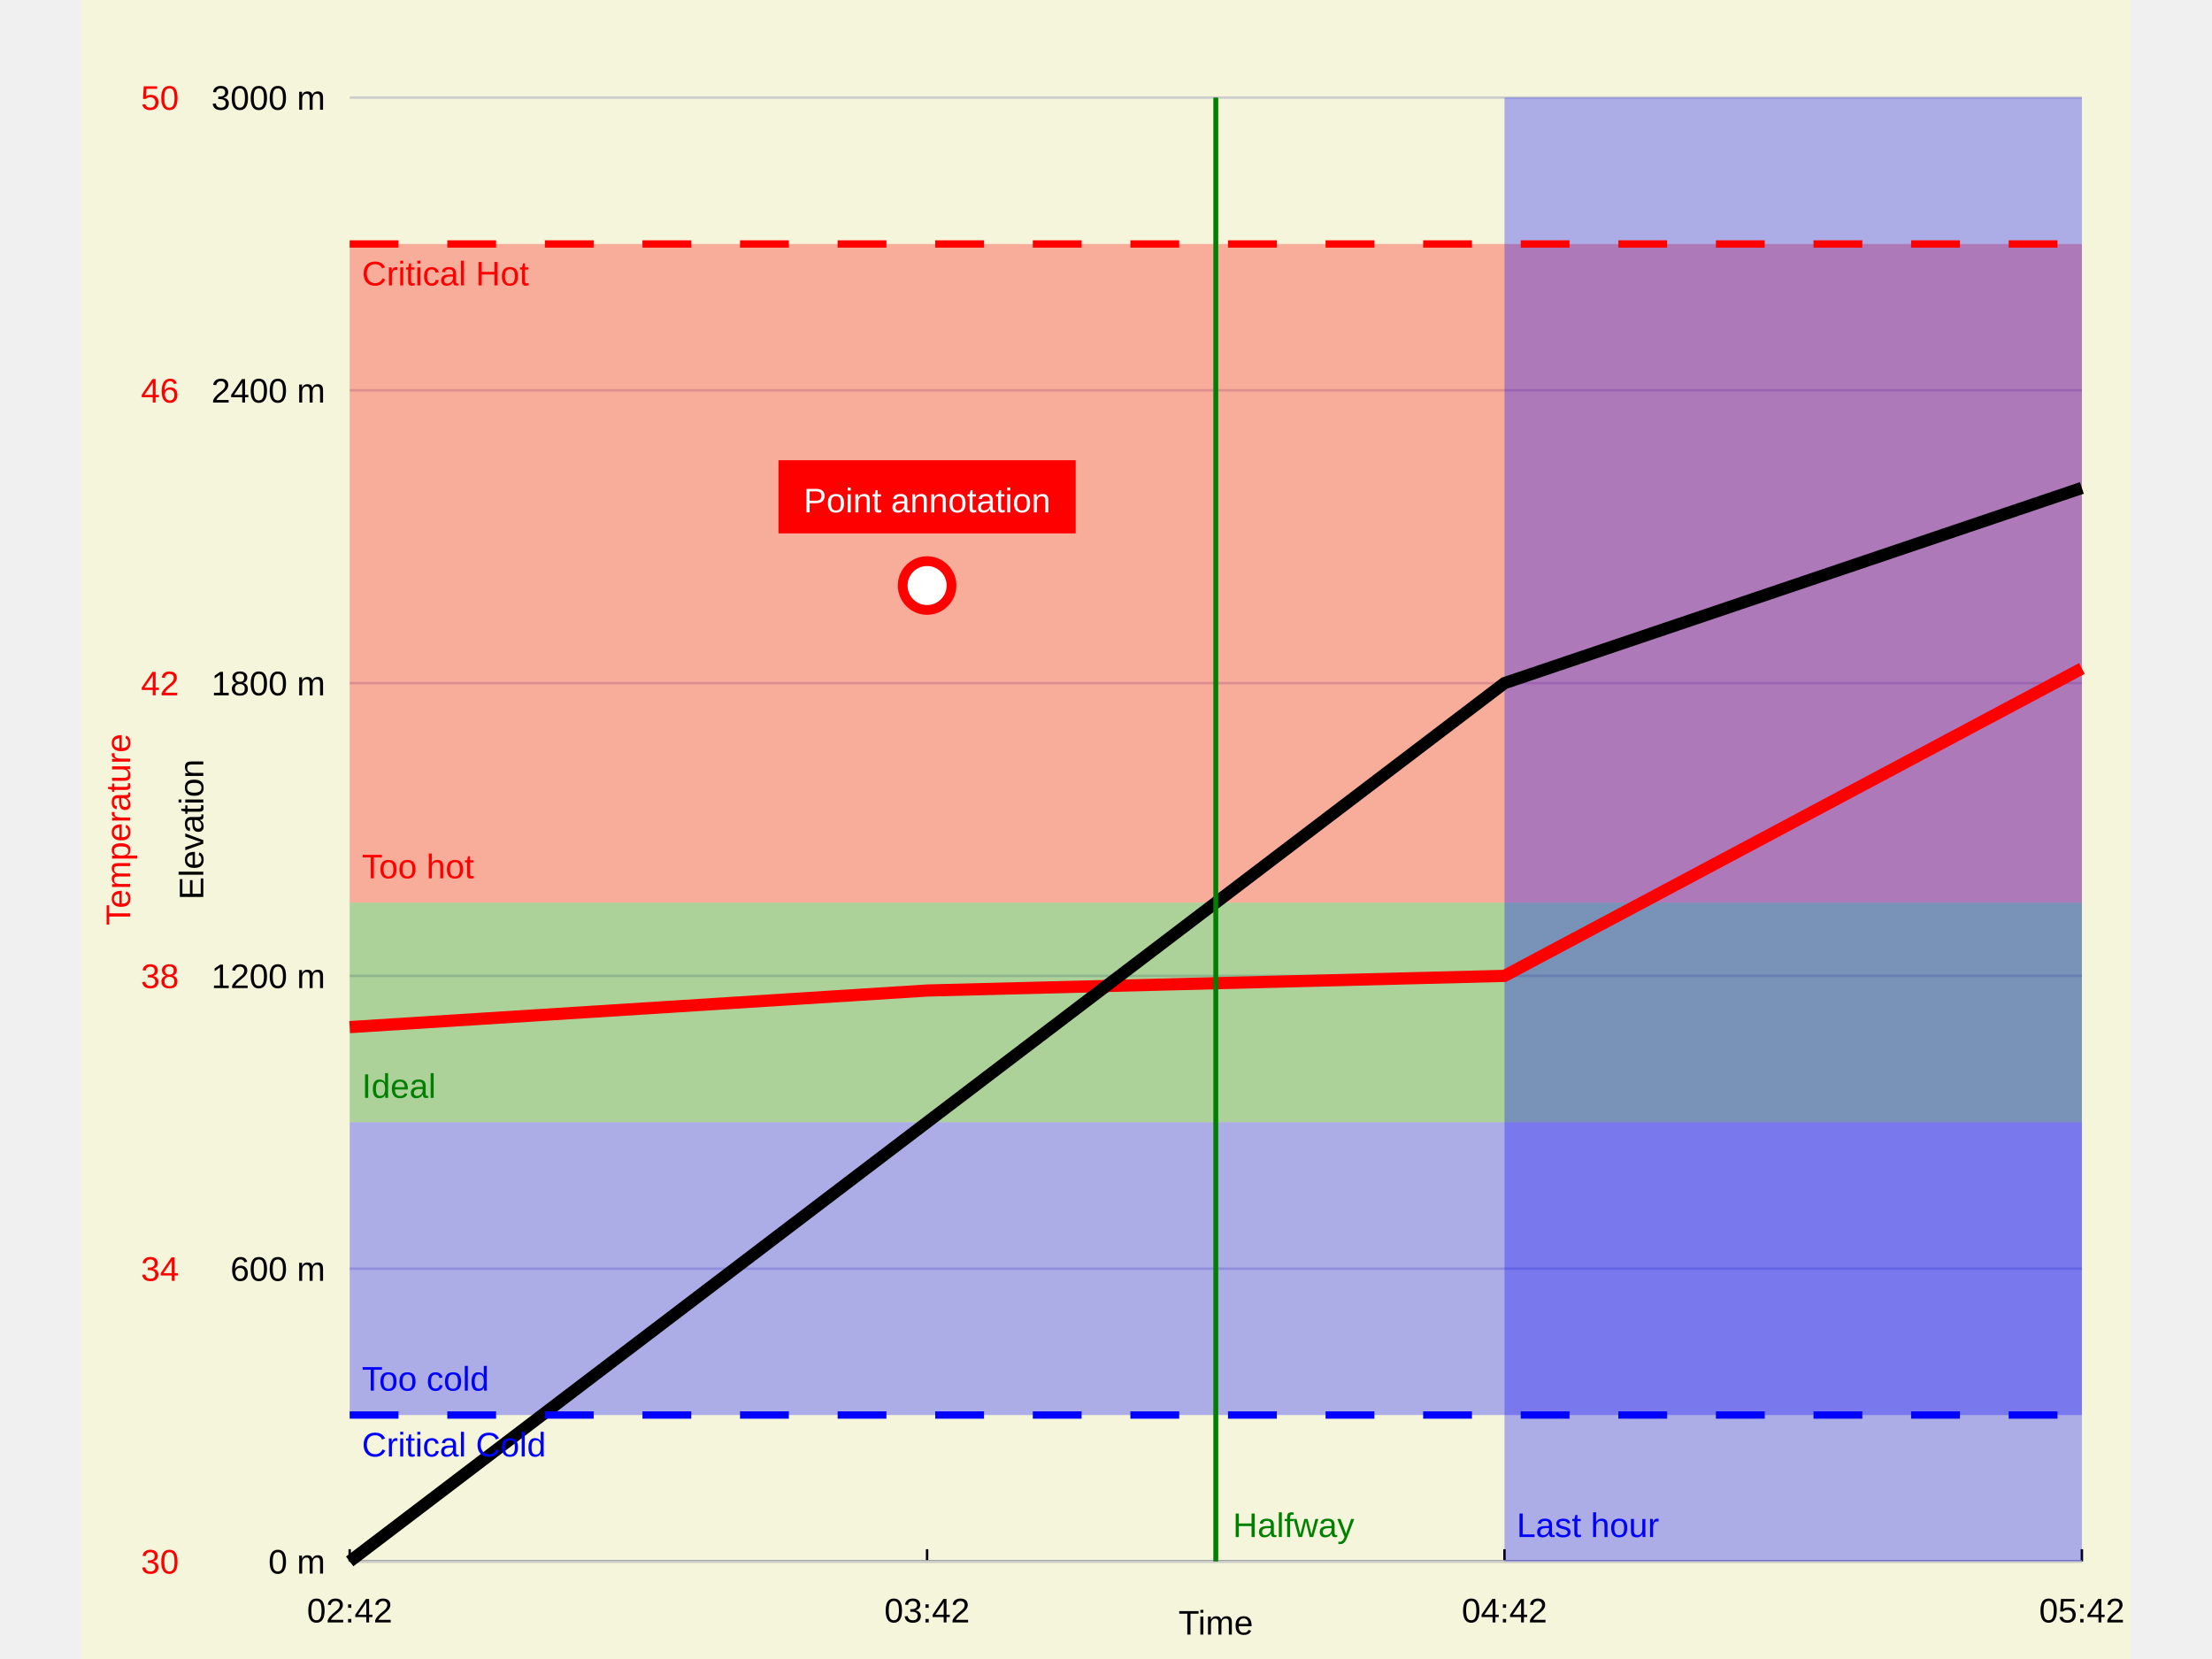
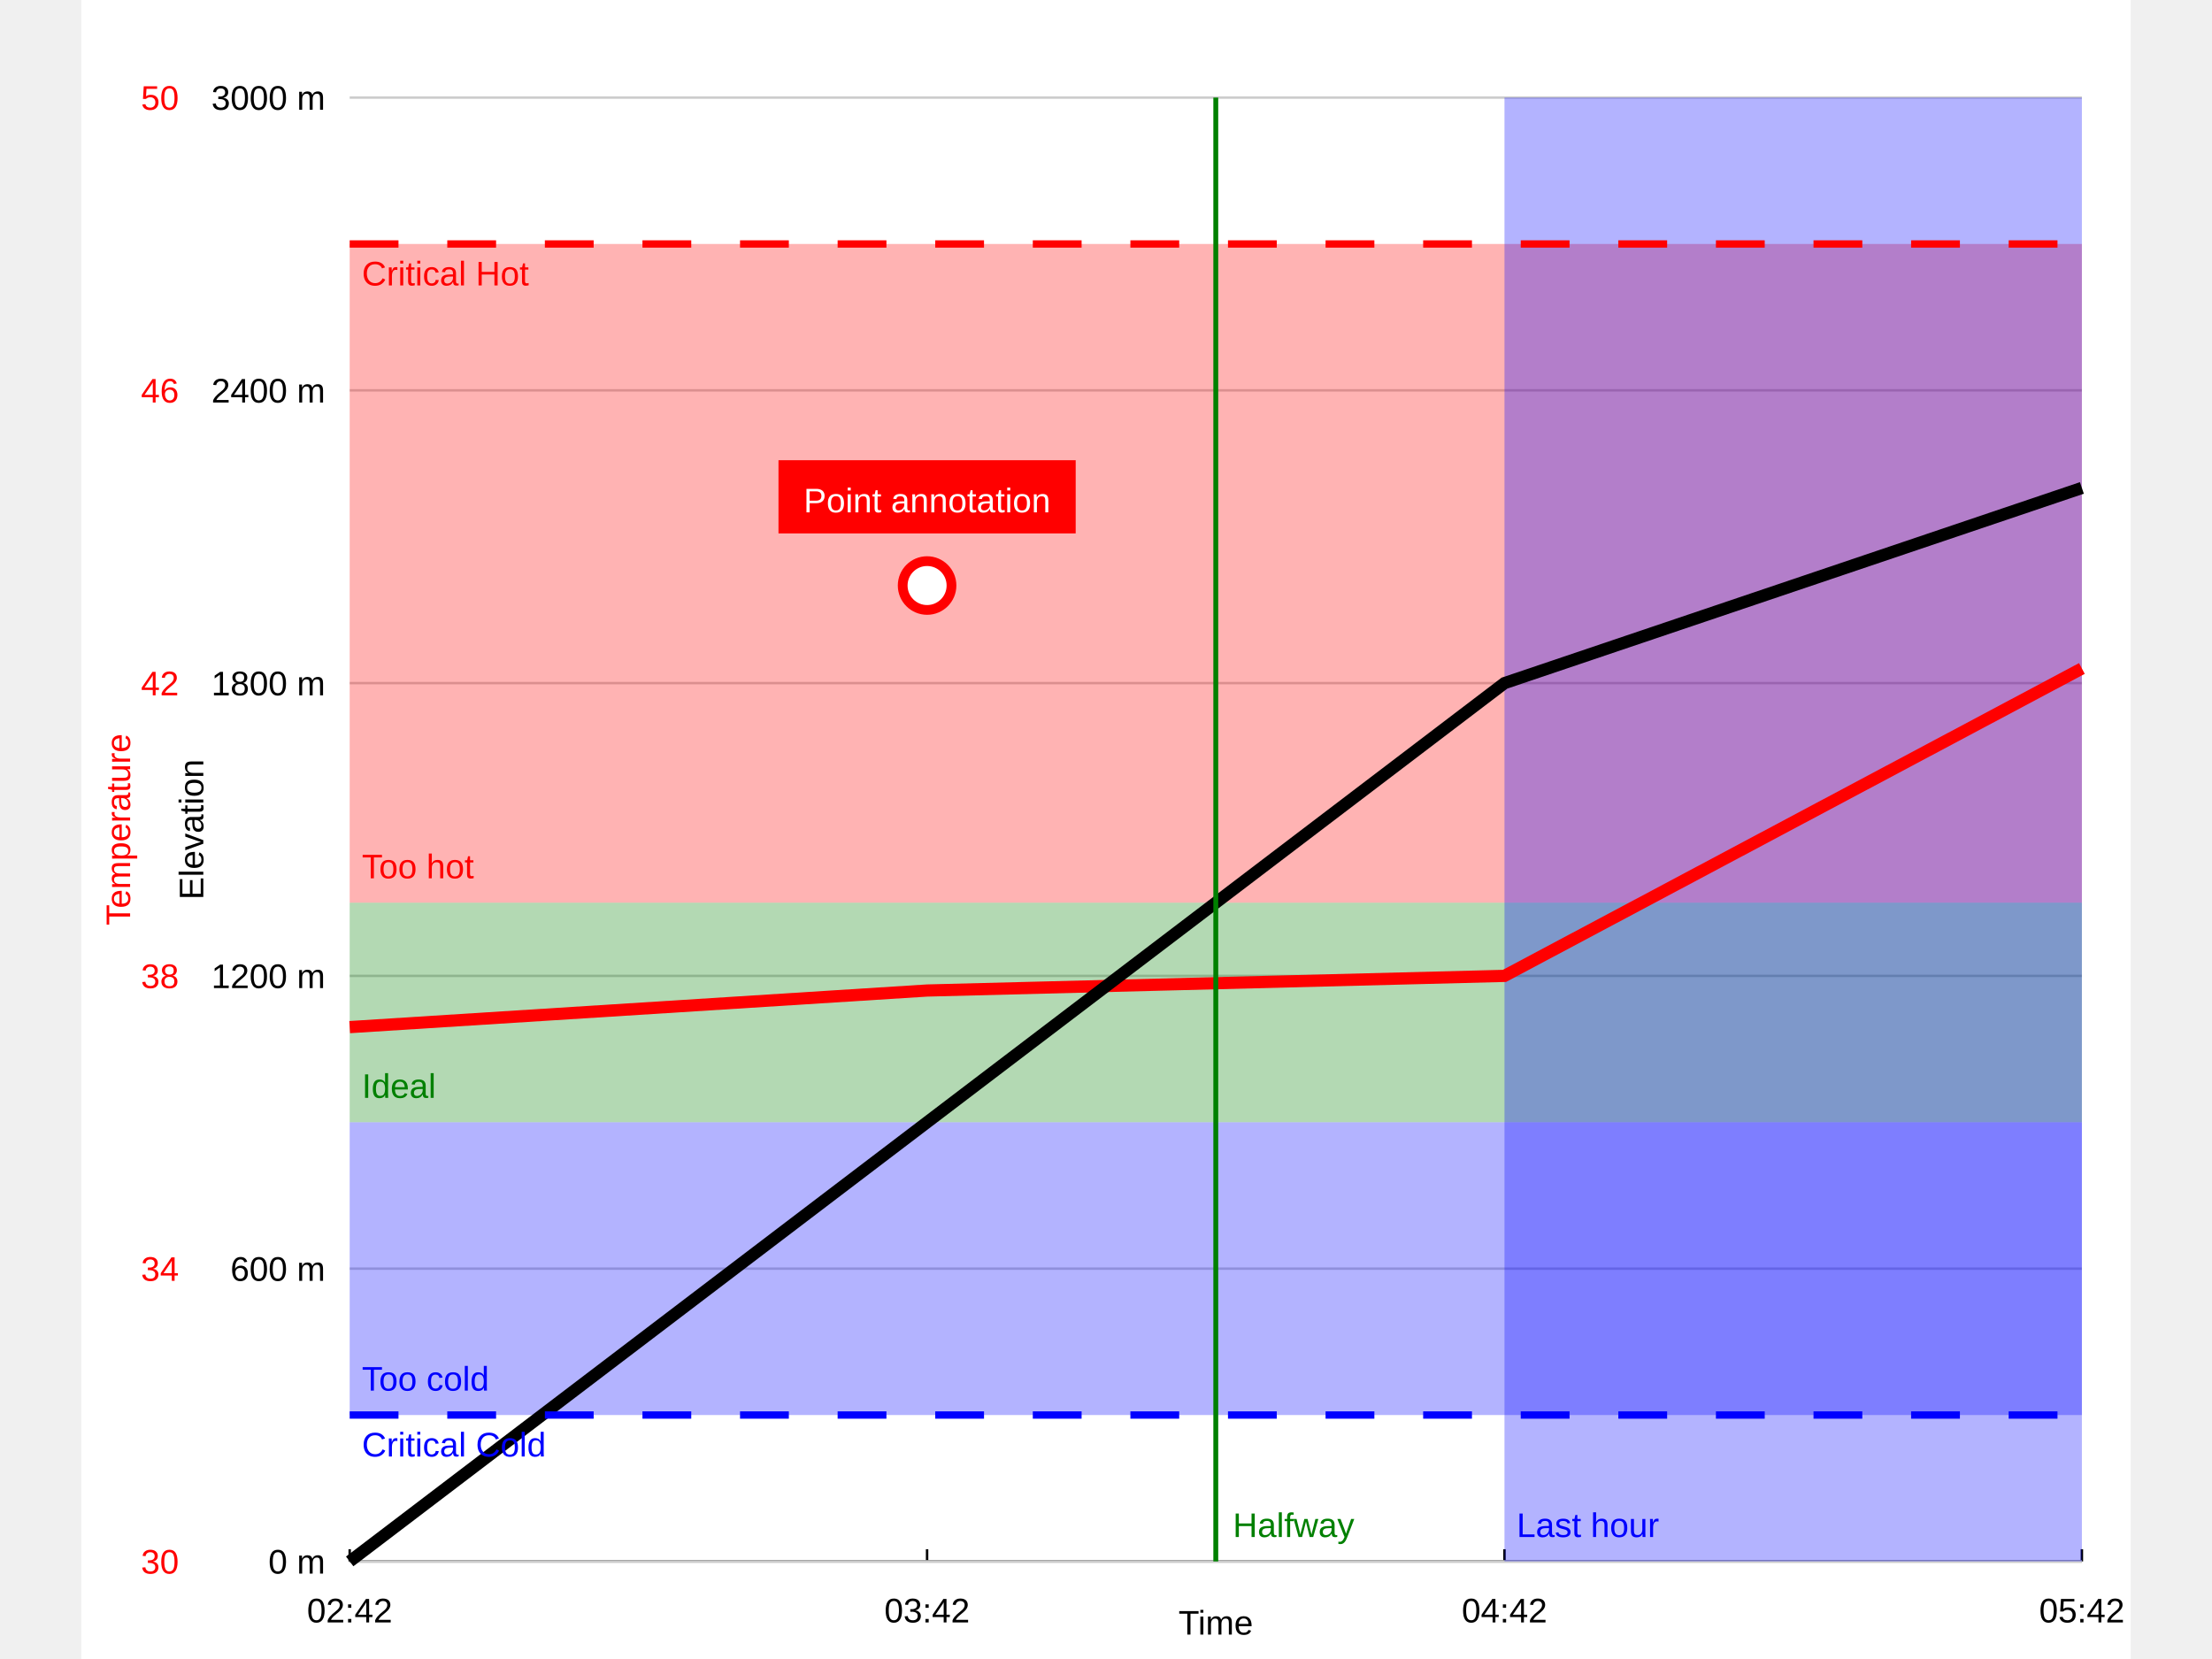
<svg xmlns="http://www.w3.org/2000/svg" width="800" height="600" viewBox="-20 -40 840 680">
-   <rect width="840" height="680" x="-20" y="-40" fill="beige" />
+   <rect width="840" height="680" x="-20" y="-40" fill="white" />
  <text x="20" y="605" font-family="arial" font-size="14" fill="red" text-anchor="end">30</text>
  <text x="20" y="485" font-family="arial" font-size="14" fill="red" text-anchor="end">34</text>
  <text x="20" y="365" font-family="arial" font-size="14" fill="red" text-anchor="end">38</text>
  <text x="20" y="245" font-family="arial" font-size="14" fill="red" text-anchor="end">42</text>
  <text x="20" y="125" font-family="arial" font-size="14" fill="red" text-anchor="end">46</text>
  <text x="20" y="5" font-family="arial" font-size="14" fill="red" text-anchor="end">50</text>
  <text text-anchor="middle" font-family="arial" alignment-baseline="middle" transform="rotate(270, 0, 300)" x="0" y="300" font-size="14" fill="red">Temperature</text>
  <text x="80" y="605" font-family="arial" font-size="14" fill="black" text-anchor="end">0 m</text>
  <text x="80" y="485" font-family="arial" font-size="14" fill="black" text-anchor="end">600 m</text>
  <text x="80" y="365" font-family="arial" font-size="14" fill="black" text-anchor="end">1200 m</text>
  <text x="80" y="245" font-family="arial" font-size="14" fill="black" text-anchor="end">1800 m</text>
  <text x="80" y="125" font-family="arial" font-size="14" fill="black" text-anchor="end">2400 m</text>
  <text x="80" y="5" font-family="arial" font-size="14" fill="black" text-anchor="end">3000 m</text>
  <text text-anchor="middle" font-family="arial" alignment-baseline="middle" transform="rotate(270, 30, 300)" x="30" y="300" font-size="14" fill="black">Elevation</text>
  <line x1="90" y1="600" x2="800" y2="600" stroke="black" />
  <text x="90" y="625" font-family="arial" font-size="14" text-anchor="middle">02:42</text>
  <line x1="90" x2="90" y1="600" y2="595" stroke="black" />
  <text x="326.667" y="625" font-family="arial" font-size="14" text-anchor="middle">03:42</text>
  <line x1="326.667" x2="326.667" y1="600" y2="595" stroke="black" />
  <text x="563.333" y="625" font-family="arial" font-size="14" text-anchor="middle">04:42</text>
  <line x1="563.333" x2="563.333" y1="600" y2="595" stroke="black" />
  <text x="800" y="625" font-family="arial" font-size="14" text-anchor="middle">05:42</text>
  <line x1="800" x2="800" y1="600" y2="595" stroke="black" />
  <text x="445" y="630" font-family="arial" font-size="14" text-anchor="middle">Time</text>
  <line x1="90" y1="600" x2="800" y2="600" stroke="#ccc" stroke-dasharray="" stroke-width="1" />
  <line x1="90" y1="480" x2="800" y2="480" stroke="#ccc" stroke-dasharray="" stroke-width="1" />
  <line x1="90" y1="360" x2="800" y2="360" stroke="#ccc" stroke-dasharray="" stroke-width="1" />
  <line x1="90" y1="240" x2="800" y2="240" stroke="#ccc" stroke-dasharray="" stroke-width="1" />
  <line x1="90" y1="120" x2="800" y2="120" stroke="#ccc" stroke-dasharray="" stroke-width="1" />
  <line x1="90" y1="0" x2="800" y2="0" stroke="#ccc" stroke-dasharray="" stroke-width="1" />
  <rect x="90" y="60" width="710" height="270" fill="red" fill-opacity="0.3" stroke="none" stroke-width="0" rx="0" ry="0" />
  <text x="95" y="320" font-family="arial" font-size="14" fill="red" stroke="none" stroke-width="0" text-anchor="start" dominant-baseline="alphabetic">Too hot</text>
  <rect x="90" y="330" width="710" height="90" fill="green" fill-opacity="0.3" stroke="none" stroke-width="0" rx="0" ry="0" />
  <text x="95" y="410" font-family="arial" font-size="14" fill="green" stroke="none" stroke-width="0" text-anchor="start" dominant-baseline="alphabetic">Ideal</text>
  <rect x="90" y="420" width="710" height="120" fill="blue" fill-opacity="0.3" stroke="none" stroke-width="0" rx="0" ry="0" />
  <text x="95" y="530" font-family="arial" font-size="14" fill="blue" stroke="none" stroke-width="0" text-anchor="start" dominant-baseline="alphabetic">Too cold</text>
  <rect x="563.333" y="0" width="236.667" height="600" fill="blue" fill-opacity="0.3" stroke="none" stroke-width="0" rx="0" ry="0" />
  <text x="568.333" y="590" font-family="arial" font-size="14" fill="blue" stroke="none" stroke-width="0" text-anchor="start" dominant-baseline="alphabetic">Last hour</text>
  <polyline points="90,381 326.667,366 563.333,360 800,234" fill="none" stroke="#FF0000" stroke-width="5" />
  <circle cx="90" cy="381" r="10" fill="rgba(0, 0, 0, 0)" stroke="none" stroke-width="0" />
  <circle cx="326.667" cy="366" r="10" fill="rgba(0, 0, 0, 0)" stroke="none" stroke-width="0" />
  <circle cx="563.333" cy="360" r="10" fill="rgba(0, 0, 0, 0)" stroke="none" stroke-width="0" />
  <circle cx="800" cy="234" r="10" fill="rgba(0, 0, 0, 0)" stroke="none" stroke-width="0" />
  <polyline points="90,600 326.667,420 563.333,240 800,160" fill="none" stroke="black" stroke-width="5" />
  <circle cx="90" cy="600" r="10" fill="rgba(0, 0, 0, 0)" stroke="none" stroke-width="0" />
  <circle cx="326.667" cy="420" r="10" fill="rgba(0, 0, 0, 0)" stroke="none" stroke-width="0" />
  <circle cx="563.333" cy="240" r="10" fill="rgba(0, 0, 0, 0)" stroke="none" stroke-width="0" />
  <circle cx="800" cy="160" r="10" fill="rgba(0, 0, 0, 0)" stroke="none" stroke-width="0" />
  <line x1="90" y1="60" x2="800" y2="60" stroke="red" stroke-dasharray="20,20" stroke-width="3" />
  <text x="95" y="77" font-family="arial" font-size="14" fill="red" stroke="none" stroke-width="0" text-anchor="start" dominant-baseline="alphabetic">Critical Hot</text>
  <line x1="90" y1="540" x2="800" y2="540" stroke="blue" stroke-dasharray="20,20" stroke-width="3" />
  <text x="95" y="557" font-family="arial" font-size="14" fill="blue" stroke="none" stroke-width="0" text-anchor="start" dominant-baseline="alphabetic">Critical Cold</text>
  <circle cx="326.667" cy="200" r="10" fill="white" stroke="red" stroke-width="4" />
  <rect x="265.758" y="148.636" width="121.818" height="30" fill="red" fill-opacity="1" stroke="" stroke-width="0" rx="0" ry="0" />
  <text x="326.667" y="170" font-family="arial" font-size="14" fill="white" stroke="none" stroke-width="0" text-anchor="middle" dominant-baseline="alphabetic">Point annotation</text>
  <line x1="445" y1="0" x2="445" y2="600" stroke="green" stroke-dasharray="" stroke-width="2" />
  <text x="452" y="590" font-family="arial" font-size="14" fill="green" stroke="none" stroke-width="0" text-anchor="start" dominant-baseline="alphabetic">Halfway</text>
</svg>
